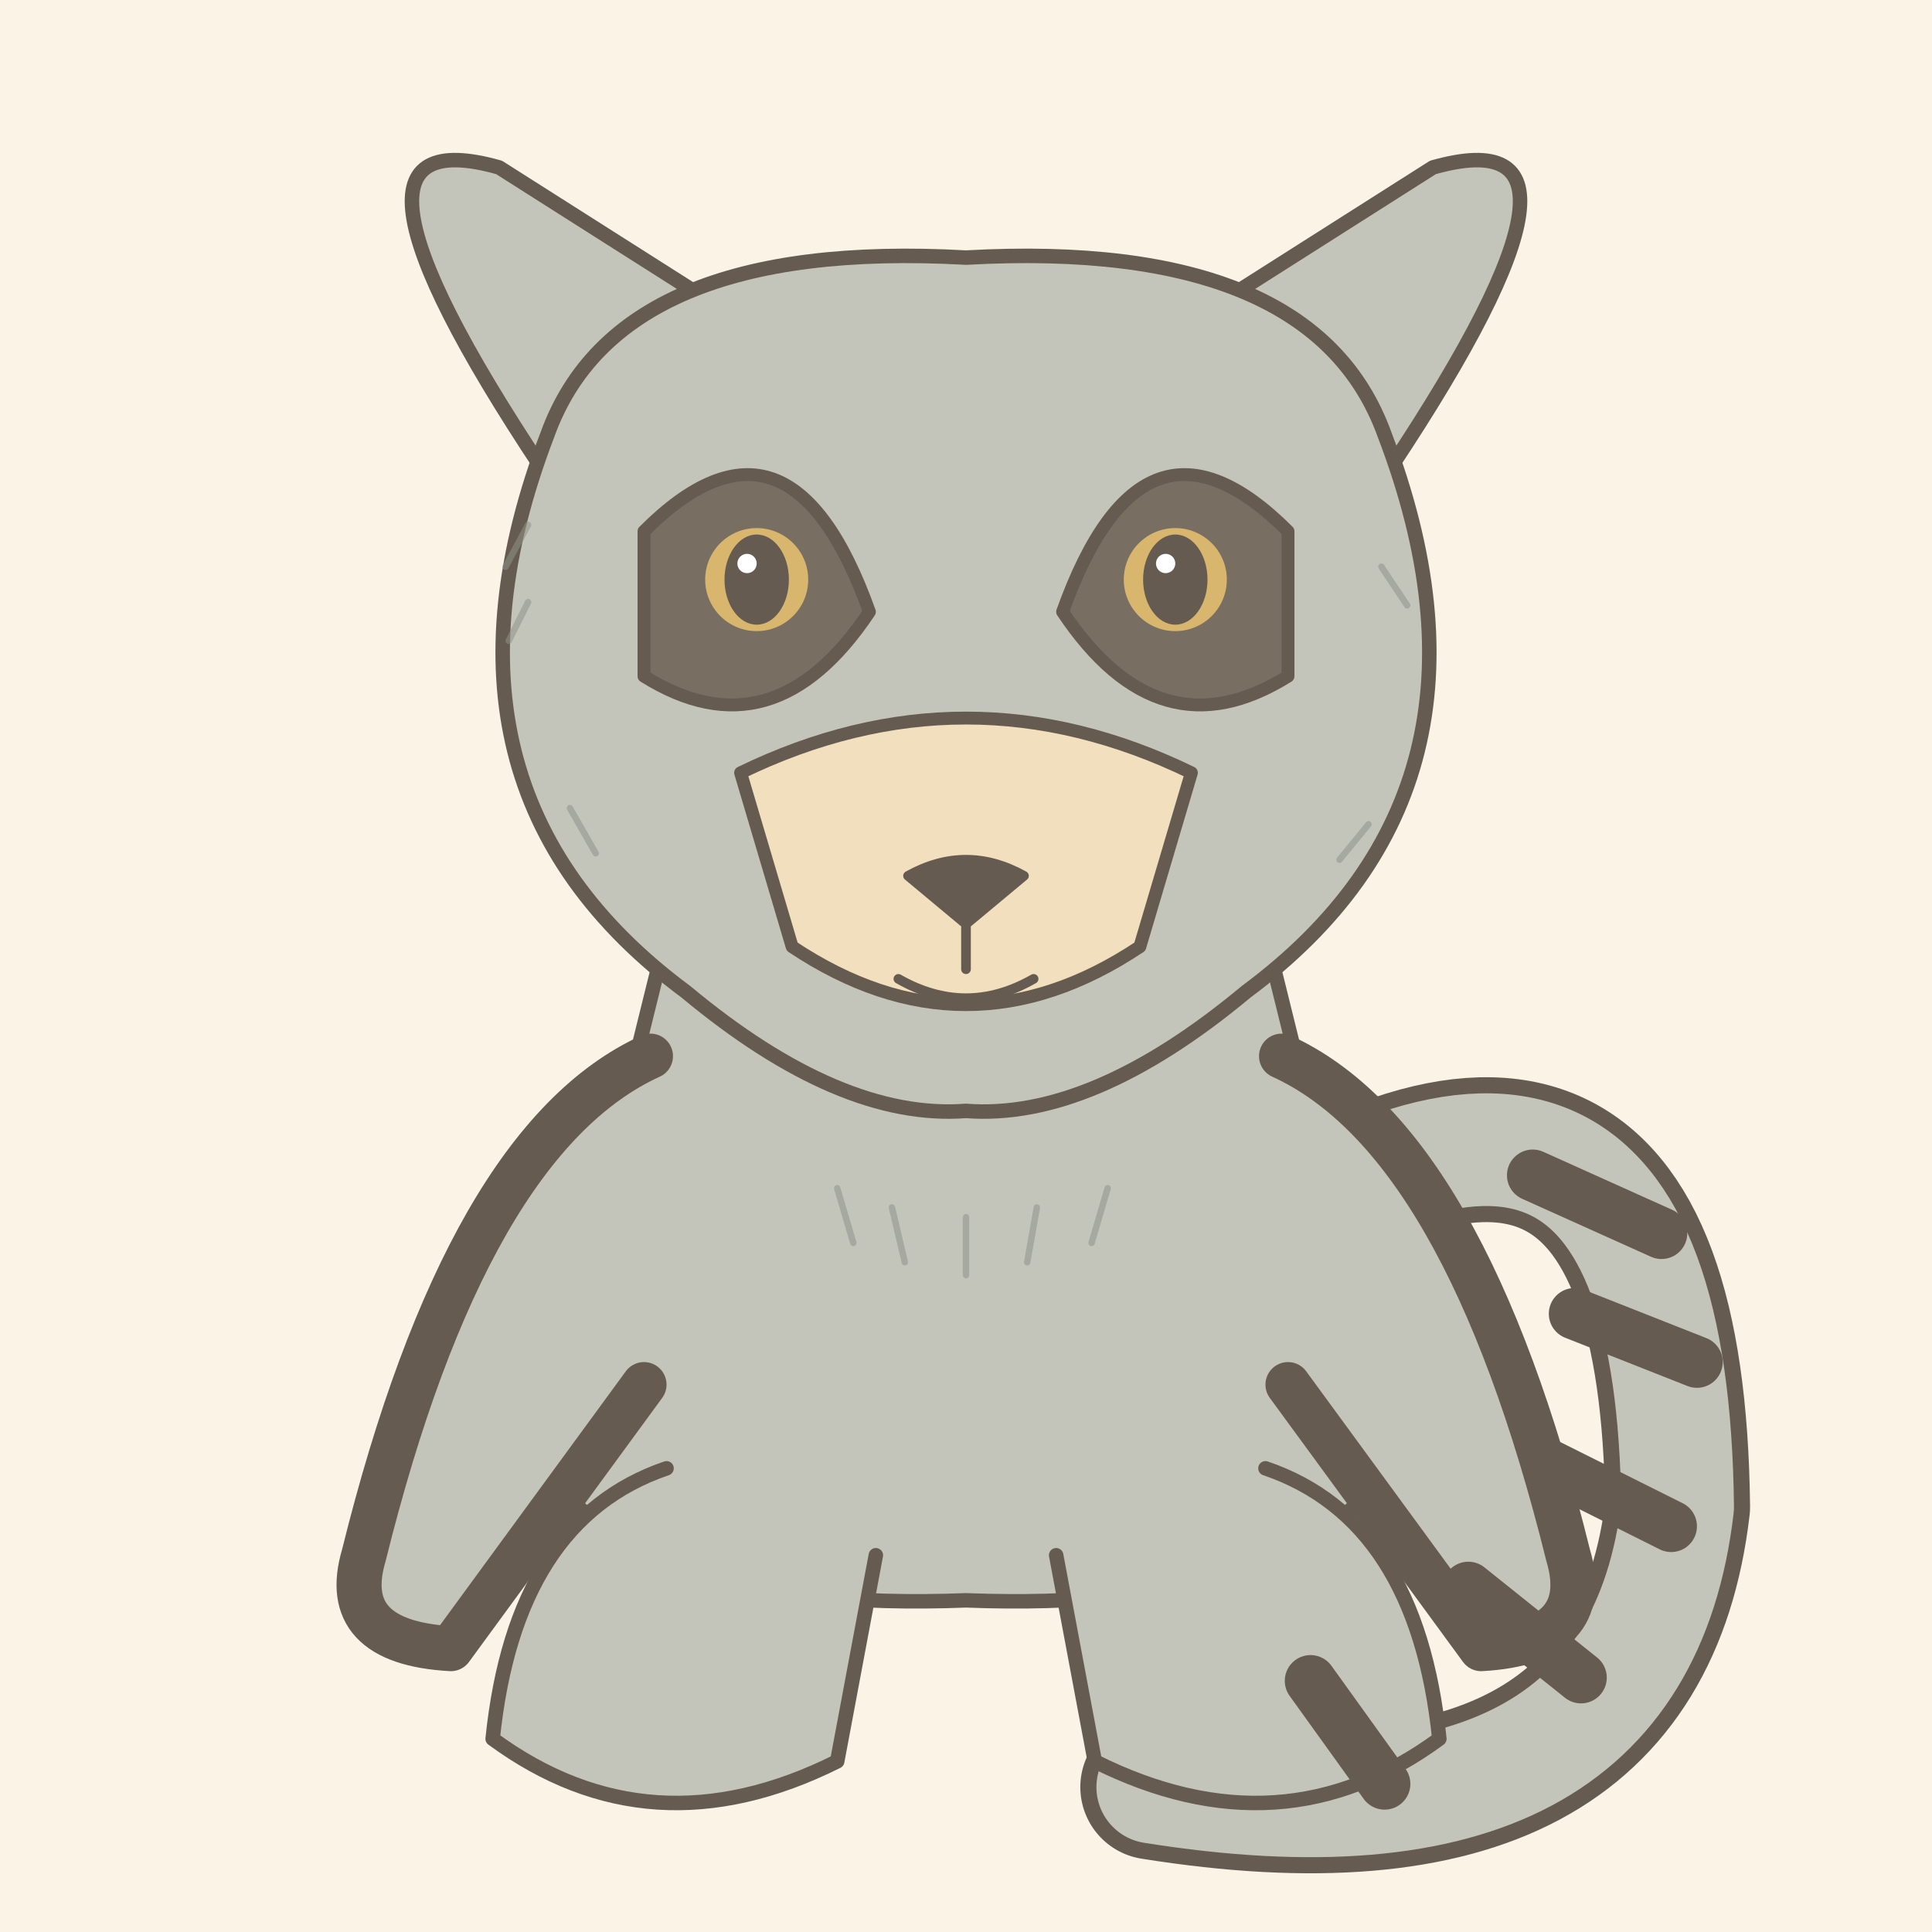
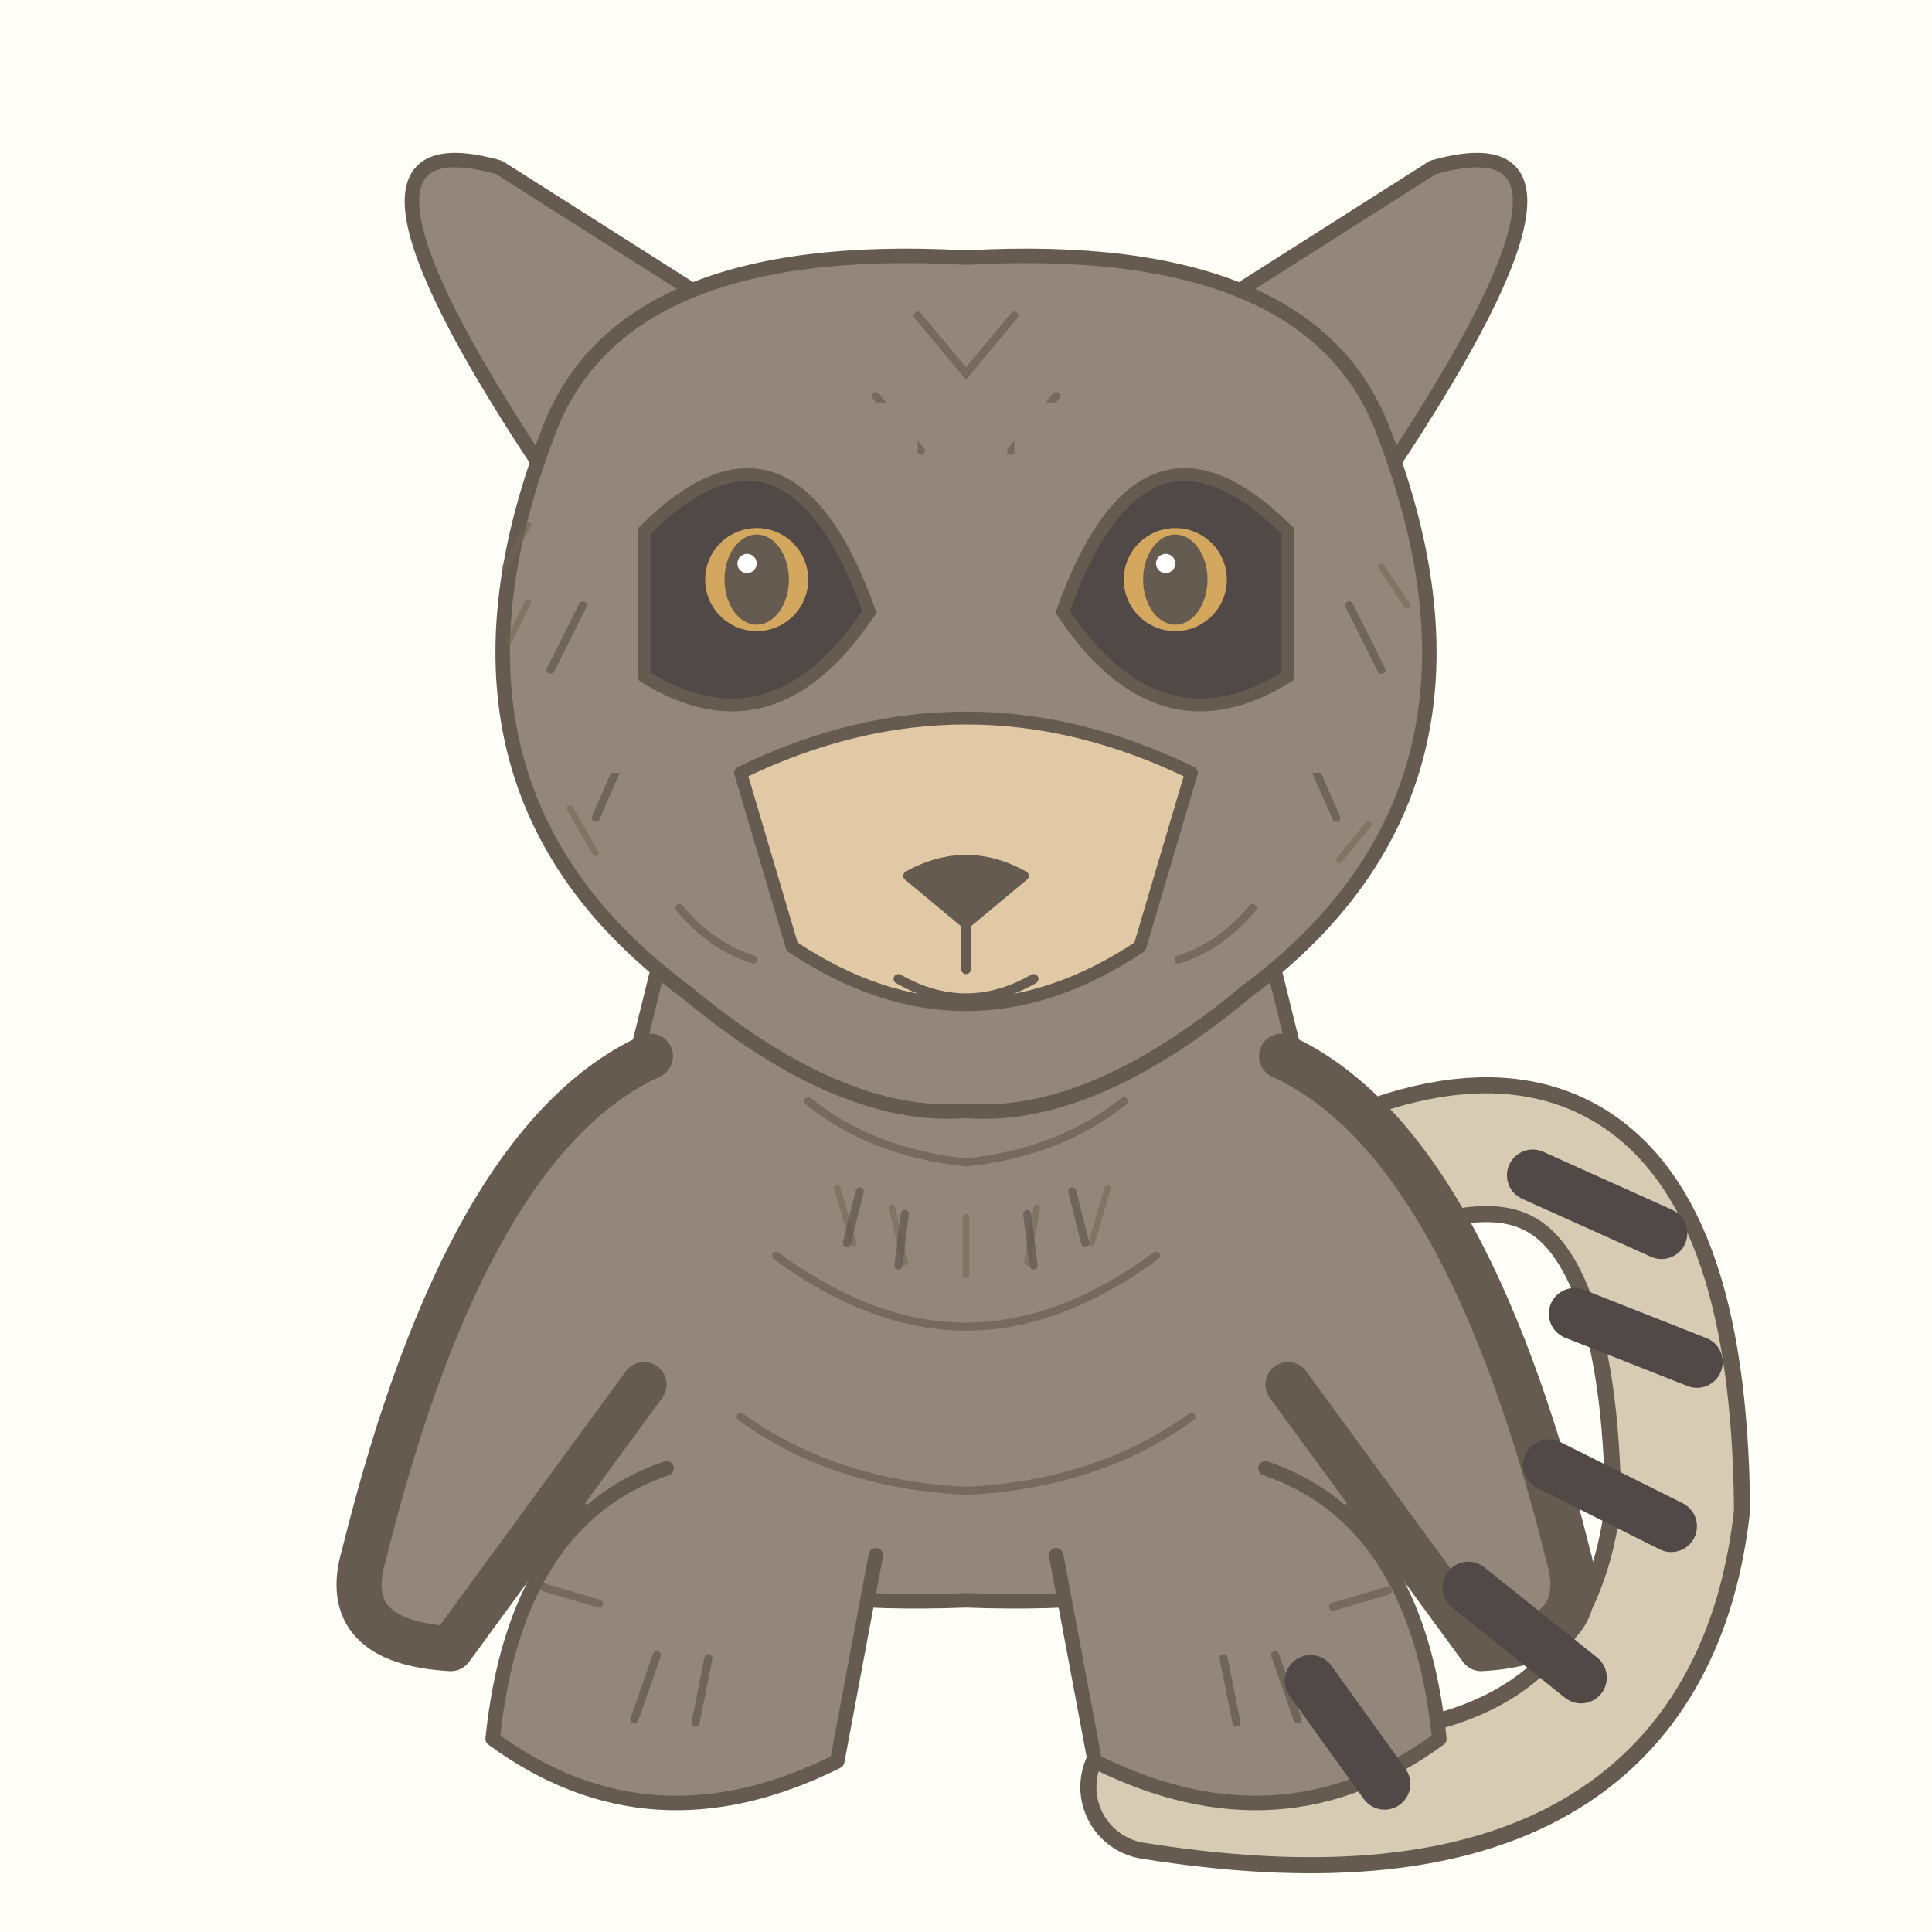
<svg xmlns="http://www.w3.org/2000/svg" width="600" height="600" viewBox="0 0 600 600" data-full-animal="lemur-tail" data-illustration="complete">
-   <rect width="600" height="600" fill="#fbf4e6" />
-   <rect width="600" height="600" rx="0" fill="#fbf4e6" />
+   <rect width="600" height="600" fill="#fffef8" />
+   <rect width="600" height="600" rx="0" fill="#fffef8" />
  <defs>
    <mask id="detail-mask">
      <rect width="600" height="600" fill="white" />
      <rect x="185" y="125" width="100" height="115" fill="black" />
      <rect x="315" y="125" width="100" height="115" fill="black" />
    </mask>
  </defs>
  <path d="M367 400Q519 288 521 468Q508 579 358 555" fill="none" stroke="#665b50" stroke-width="45" stroke-linecap="round" stroke-linejoin="round" />
-   <path d="M367 400Q519 288 521 468Q508 579 358 555" fill="none" stroke="#c4c5ba" stroke-width="35" stroke-linecap="round" stroke-linejoin="round" />
-   <path d="M207 290Q300 265 393 290L433 452Q405 501 300 497Q195 501 167 452Z" fill="#c4c5ba" stroke="#665b50" stroke-width="4.5" stroke-linecap="round" stroke-linejoin="round" />
-   <path d="M202 328Q145 354 113 483Q105 510 140 512L200 430M398 328Q455 354 487 483Q495 510 460 512L400 430" fill="#c4c5ba" stroke="#665b50" stroke-width="14" stroke-linecap="round" stroke-linejoin="round" />
-   <path d="M207 456Q160 472 153 540Q202 576 260 547L272 483M393 456Q440 472 447 540Q398 576 340 547L328 483" fill="#c4c5ba" stroke="#665b50" stroke-width="4.5" stroke-linecap="round" stroke-linejoin="round" />
-   <path d="M168 145Q95 35 155 52L240 106M432 145Q505 35 445 52L360 106" fill="#c4c5ba" stroke="#665b50" stroke-width="4.5" stroke-linecap="round" stroke-linejoin="round" />
-   <path d="M170 135Q192 74 300 80Q408 74 430 135Q472 245 387 308Q339 348 300 345Q261 348 213 308Q128 245 170 135Z" fill="#c4c5ba" stroke="#665b50" stroke-width="4.5" stroke-linecap="round" stroke-linejoin="round" />
-   <path d="M230 240Q300 206 370 240L354 294Q300 330 246 294Z" fill="#f1dfbd" stroke="#665b50" stroke-width="4" stroke-linecap="round" stroke-linejoin="round" />
+   <path d="M367 400Q519 288 521 468Q508 579 358 555" fill="none" stroke="#d7cbb3" stroke-width="35" stroke-linecap="round" stroke-linejoin="round" />
+   <path d="M207 290Q300 265 393 290L433 452Q405 501 300 497Q195 501 167 452Z" fill="#93877b" stroke="#665b50" stroke-width="4.5" stroke-linecap="round" stroke-linejoin="round" />
+   <path d="M202 328Q145 354 113 483Q105 510 140 512L200 430M398 328Q455 354 487 483Q495 510 460 512L400 430" fill="#93877b" stroke="#665b50" stroke-width="14" stroke-linecap="round" stroke-linejoin="round" />
+   <path d="M207 456Q160 472 153 540Q202 576 260 547L272 483M393 456Q440 472 447 540Q398 576 340 547L328 483" fill="#93877b" stroke="#665b50" stroke-width="4.5" stroke-linecap="round" stroke-linejoin="round" />
+   <path d="M168 145Q95 35 155 52L240 106M432 145Q505 35 445 52L360 106" fill="#93877b" stroke="#665b50" stroke-width="4.5" stroke-linecap="round" stroke-linejoin="round" />
+   <path d="M170 135Q192 74 300 80Q408 74 430 135Q472 245 387 308Q339 348 300 345Q261 348 213 308Q128 245 170 135Z" fill="#93877b" stroke="#665b50" stroke-width="4.5" stroke-linecap="round" stroke-linejoin="round" />
+   <path d="M230 240Q300 206 370 240L354 294Q300 330 246 294Z" fill="#e2c9a5" stroke="#665b50" stroke-width="4" stroke-linecap="round" stroke-linejoin="round" />
  <ellipse cx="235" cy="180" rx="10" ry="14" fill="#665b50" />
  <circle cx="232" cy="175" r="3" fill="white" />
  <ellipse cx="365" cy="180" rx="10" ry="14" fill="#665b50" />
  <circle cx="362" cy="175" r="3" fill="white" />
  <path d="M282 272Q300 262 318 272L300 287Z" fill="#665b50" stroke="#665b50" stroke-width="3" stroke-linecap="round" stroke-linejoin="round" />
  <path d="M300 288V301M279 304Q300 316 321 304" fill="none" stroke="#665b50" stroke-width="3" stroke-linecap="round" stroke-linejoin="round" />
  <g transform="translate(0 0) scale(1)">
-     <path d="M200 165Q245 120 270 190Q240 235 200 210ZM330 190Q355 120 400 165L400 210Q360 235 330 190Z" fill="#786e61" stroke="#665b50" stroke-width="4" stroke-linecap="round" stroke-linejoin="round" />
-     <circle cx="235" cy="180" r="16" fill="#d8b66e" />
-     <circle cx="365" cy="180" r="16" fill="#d8b66e" />
+     <path d="M200 165Q245 120 270 190Q240 235 200 210ZM330 190Q355 120 400 165L400 210Q360 235 330 190Z" fill="#514947" stroke="#665b50" stroke-width="4" stroke-linecap="round" stroke-linejoin="round" />
+     <circle cx="235" cy="180" r="16" fill="#d4a75f" />
+     <circle cx="365" cy="180" r="16" fill="#d4a75f" />
    <ellipse cx="235" cy="180" rx="10" ry="14" fill="#665b50" />
    <circle cx="232" cy="175" r="3" fill="white" />
    <ellipse cx="365" cy="180" rx="10" ry="14" fill="#665b50" />
    <circle cx="362" cy="175" r="3" fill="white" />
  </g>
  <g mask="url(#detail-mask)" data-coat-details="lemur">
-     <path d="M164 163l-7 13M164 187l-6 12M177 251l8 14M429 176l8 12M425 256l-9 11M260 369l5 17M277 375l4 17M300 378v18M322 375l-3 17M344 369l-5 17" fill="none" stroke="#8e9288" stroke-width="2" stroke-linecap="round" opacity=".55" />
+     <path d="M164 163l-7 13M164 187l-6 12M177 251l8 14M429 176l8 12M425 256l-9 11M260 369l5 17M277 375l4 17M300 378v18M322 375l-3 17M344 369l-5 17" fill="none" stroke="#716556" stroke-width="2" stroke-linecap="round" opacity=".55" />
+     <path d="M285 98L300 116L315 98M272 123l14 17M328 123l-14 17M211 282q10 12 23 16M389 282q-10 12-23 16M251 342q20 16 49 19q29-3 49-19M241 390q30 22 59 22q29 0 59-22M230 440q29 21 70 23q41-2 70-23M169 493l17 5M414 499l17-5" fill="none" stroke="#66584e" stroke-width="2.5" stroke-linecap="round" opacity=".64" />
+     <path d="M181 188l-10 20M192 238l-7 16M408 238l7 16M419 188l10 20M267 370l-4 16M281 377l-2 16M319 377l2 16M333 370l4 16M204 514l-7 20M220 515l-4 20M380 515l4 20M396 514l7 20" fill="none" stroke="#62574d" stroke-width="2.5" stroke-linecap="round" opacity=".72" />
  </g>
-   <path d="M476 365L516 383M489 408L527 423M481 455L519 474M456 493L491 521M407 522L430 554" fill="none" stroke="#665b50" stroke-width="16" stroke-linecap="round" stroke-linejoin="round" />
+   <path d="M476 365L516 383M489 408L527 423M481 455L519 474M456 493L491 521M407 522L430 554" fill="none" stroke="#514947" stroke-width="16" stroke-linecap="round" stroke-linejoin="round" />
</svg>
